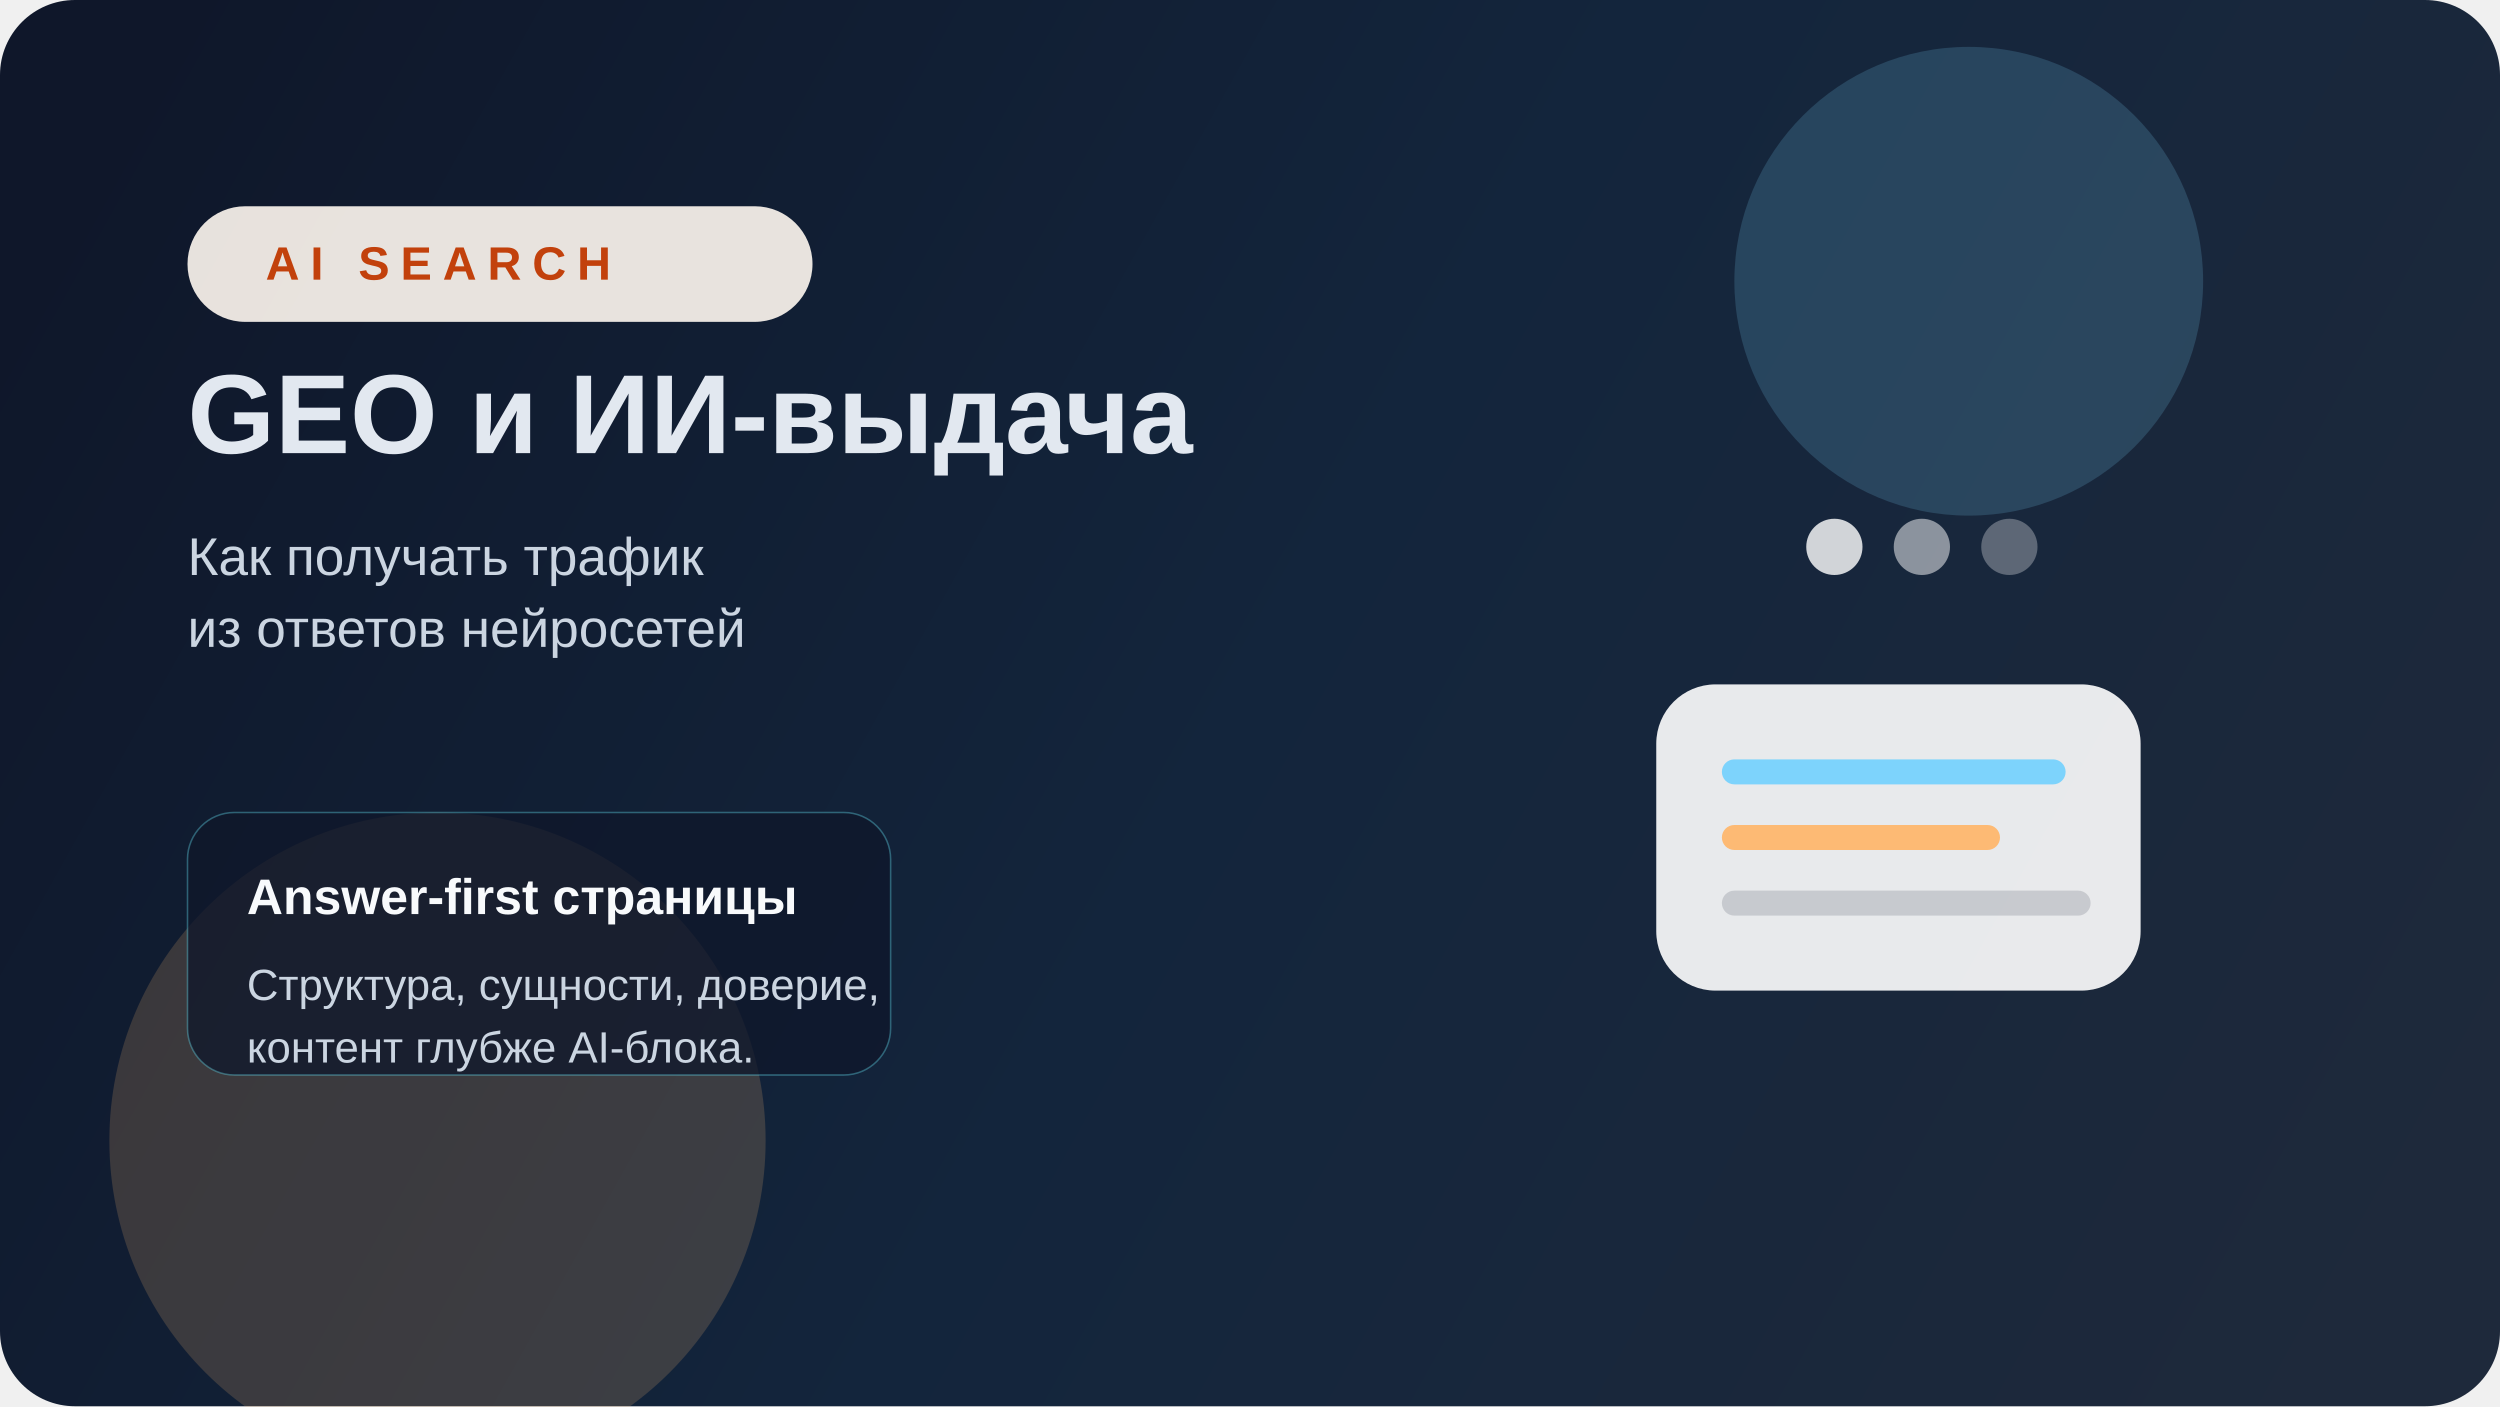
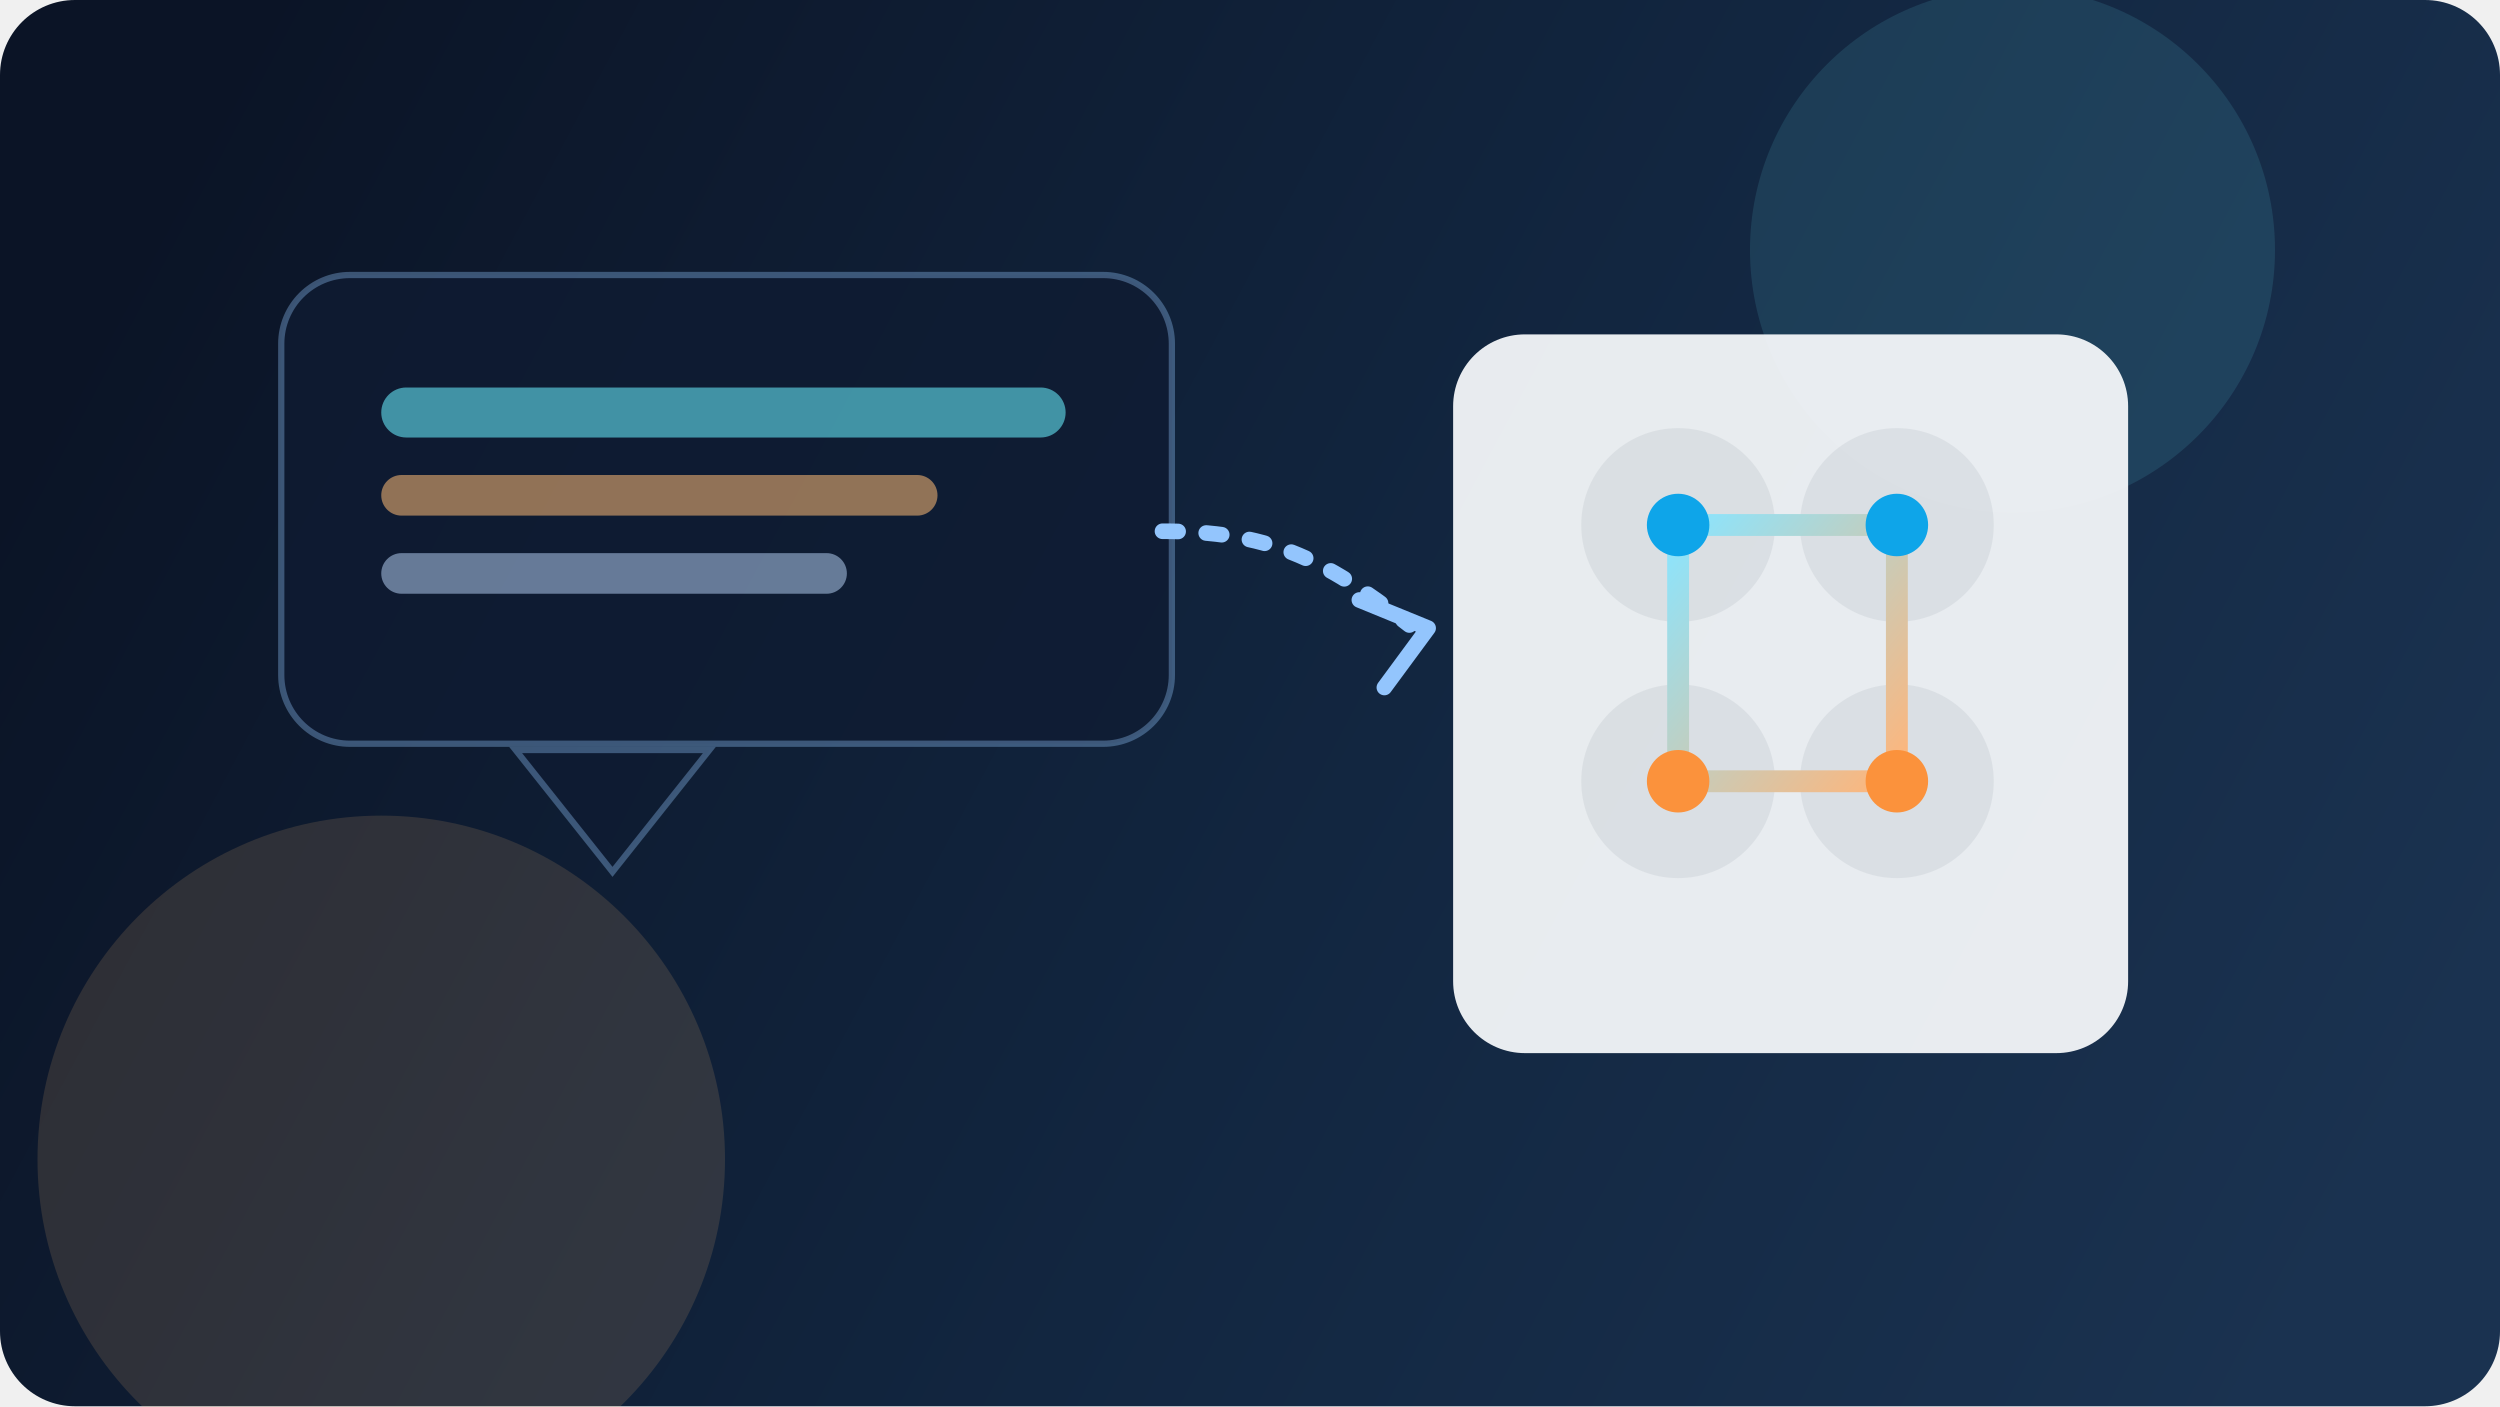
<svg xmlns="http://www.w3.org/2000/svg" width="1600" height="900" viewBox="0 0 1600 900" fill="none">
-   <rect width="1600" height="900" rx="48" fill="url(#bg)" />
-   <circle cx="1260" cy="180" r="150" fill="#7DD3FC" fill-opacity="0.18" />
-   <circle cx="280" cy="730" r="210" fill="#FDBA74" fill-opacity="0.18" />
-   <rect x="120" y="132" width="400" height="74" rx="37" fill="#FFF8F1" fill-opacity="0.9" />
-   <text x="170" y="179" fill="#C2410C" font-family="Arial, sans-serif" font-size="30" font-weight="700" letter-spacing="7">AI SEARCH</text>
-   <text x="120" y="290" fill="#E2E8F0" font-family="Arial, sans-serif" font-size="72" font-weight="700">GEO и ИИ-выдача</text>
-   <text x="120" y="368" fill="#CBD5E1" font-family="Arial, sans-serif" font-size="34">Как получать трафик</text>
-   <text x="120" y="414" fill="#CBD5E1" font-family="Arial, sans-serif" font-size="34">из ответов нейросетей</text>
-   <rect x="120" y="520" width="450" height="168" rx="30" fill="#0F172A" fill-opacity="0.76" stroke="#67E8F9" stroke-opacity="0.35" />
-   <text x="158" y="585" fill="#F8FAFC" font-family="Arial, sans-serif" font-size="32" font-weight="700">Answer-first страницы</text>
-   <text x="158" y="640" fill="#CBD5E1" font-family="Arial, sans-serif" font-size="28">Структура, сущности, доверие,</text>
-   <text x="158" y="680" fill="#CBD5E1" font-family="Arial, sans-serif" font-size="28">контент глубже AI-блока.</text>
-   <rect x="1060" y="438" width="310" height="196" rx="38" fill="#FFFFFF" fill-opacity="0.9" />
-   <rect x="1102" y="486" width="220" height="16" rx="8" fill="#7DD3FC" />
-   <rect x="1102" y="528" width="178" height="16" rx="8" fill="#FDBA74" />
-   <rect x="1102" y="570" width="236" height="16" rx="8" fill="#0F172A" fill-opacity="0.15" />
-   <circle cx="1174" cy="350" r="18" fill="#FFFFFF" fill-opacity="0.8" />
-   <circle cx="1230" cy="350" r="18" fill="#FFFFFF" fill-opacity="0.5" />
-   <circle cx="1286" cy="350" r="18" fill="#FFFFFF" fill-opacity="0.3" />
  <defs>
-     <linearGradient id="bg" x1="84" y1="54" x2="1514" y2="852" gradientUnits="userSpaceOnUse">
-       <stop stop-color="#0F172A" />
-       <stop offset="0.5" stop-color="#13253C" />
-       <stop offset="1" stop-color="#1E293B" />
+     <linearGradient id="bg" x1="120" y1="90" x2="1490" y2="820" gradientUnits="userSpaceOnUse">
+       <stop stop-color="#0B1426" />
+       <stop offset="0.55" stop-color="#122640" />
+       <stop offset="1" stop-color="#1A3250" />
+     </linearGradient>
+     <linearGradient id="node" x1="0" y1="0" x2="1" y2="1">
+       <stop stop-color="#8AE5FF" />
+       <stop offset="1" stop-color="#FFB57A" />
    </linearGradient>
  </defs>
+   <rect width="1600" height="900" rx="48" fill="url(#bg)" />
+   <circle cx="1288" cy="160" r="168" fill="#67E8F9" fill-opacity="0.12" />
+   <circle cx="244" cy="742" r="220" fill="#FDBA74" fill-opacity="0.14" />
+   <rect x="180" y="176" width="570" height="300" rx="44" fill="#0F1C32" fill-opacity="0.78" stroke="#93C5FD" stroke-opacity="0.35" stroke-width="4" />
+   <path d="M330 480H454L392 558Z" fill="#0F1C32" fill-opacity="0.78" stroke="#93C5FD" stroke-opacity="0.35" stroke-width="4" />
+   <rect x="244" y="248" width="438" height="32" rx="16" fill="#67E8F9" fill-opacity="0.58" />
+   <rect x="244" y="304" width="356" height="26" rx="13" fill="#FDBA74" fill-opacity="0.55" />
+   <rect x="244" y="354" width="298" height="26" rx="13" fill="#BFDBFE" fill-opacity="0.5" />
+   <rect x="930" y="214" width="432" height="460" rx="46" fill="#F8FAFC" fill-opacity="0.93" />
+   <circle cx="1074" cy="336" r="62" fill="#0F172A" fill-opacity="0.06" />
+   <circle cx="1214" cy="336" r="62" fill="#0F172A" fill-opacity="0.06" />
+   <circle cx="1074" cy="500" r="62" fill="#0F172A" fill-opacity="0.06" />
+   <circle cx="1214" cy="500" r="62" fill="#0F172A" fill-opacity="0.06" />
+   <path d="M1074 336L1214 336M1074 336L1074 500M1214 336L1214 500M1074 500L1214 500" stroke="url(#node)" stroke-width="14" stroke-linecap="round" />
+   <circle cx="1074" cy="336" r="20" fill="#0EA5E9" />
+   <circle cx="1214" cy="336" r="20" fill="#0EA5E9" />
+   <circle cx="1074" cy="500" r="20" fill="#FB923C" />
+   <circle cx="1214" cy="500" r="20" fill="#FB923C" />
+   <path d="M744 340C810 340 846 356 902 400" stroke="#93C5FD" stroke-width="10" stroke-linecap="round" stroke-dasharray="10 18" />
+   <path d="M870 384L914 402L886 440" stroke="#93C5FD" stroke-width="10" stroke-linecap="round" stroke-linejoin="round" />
</svg>
